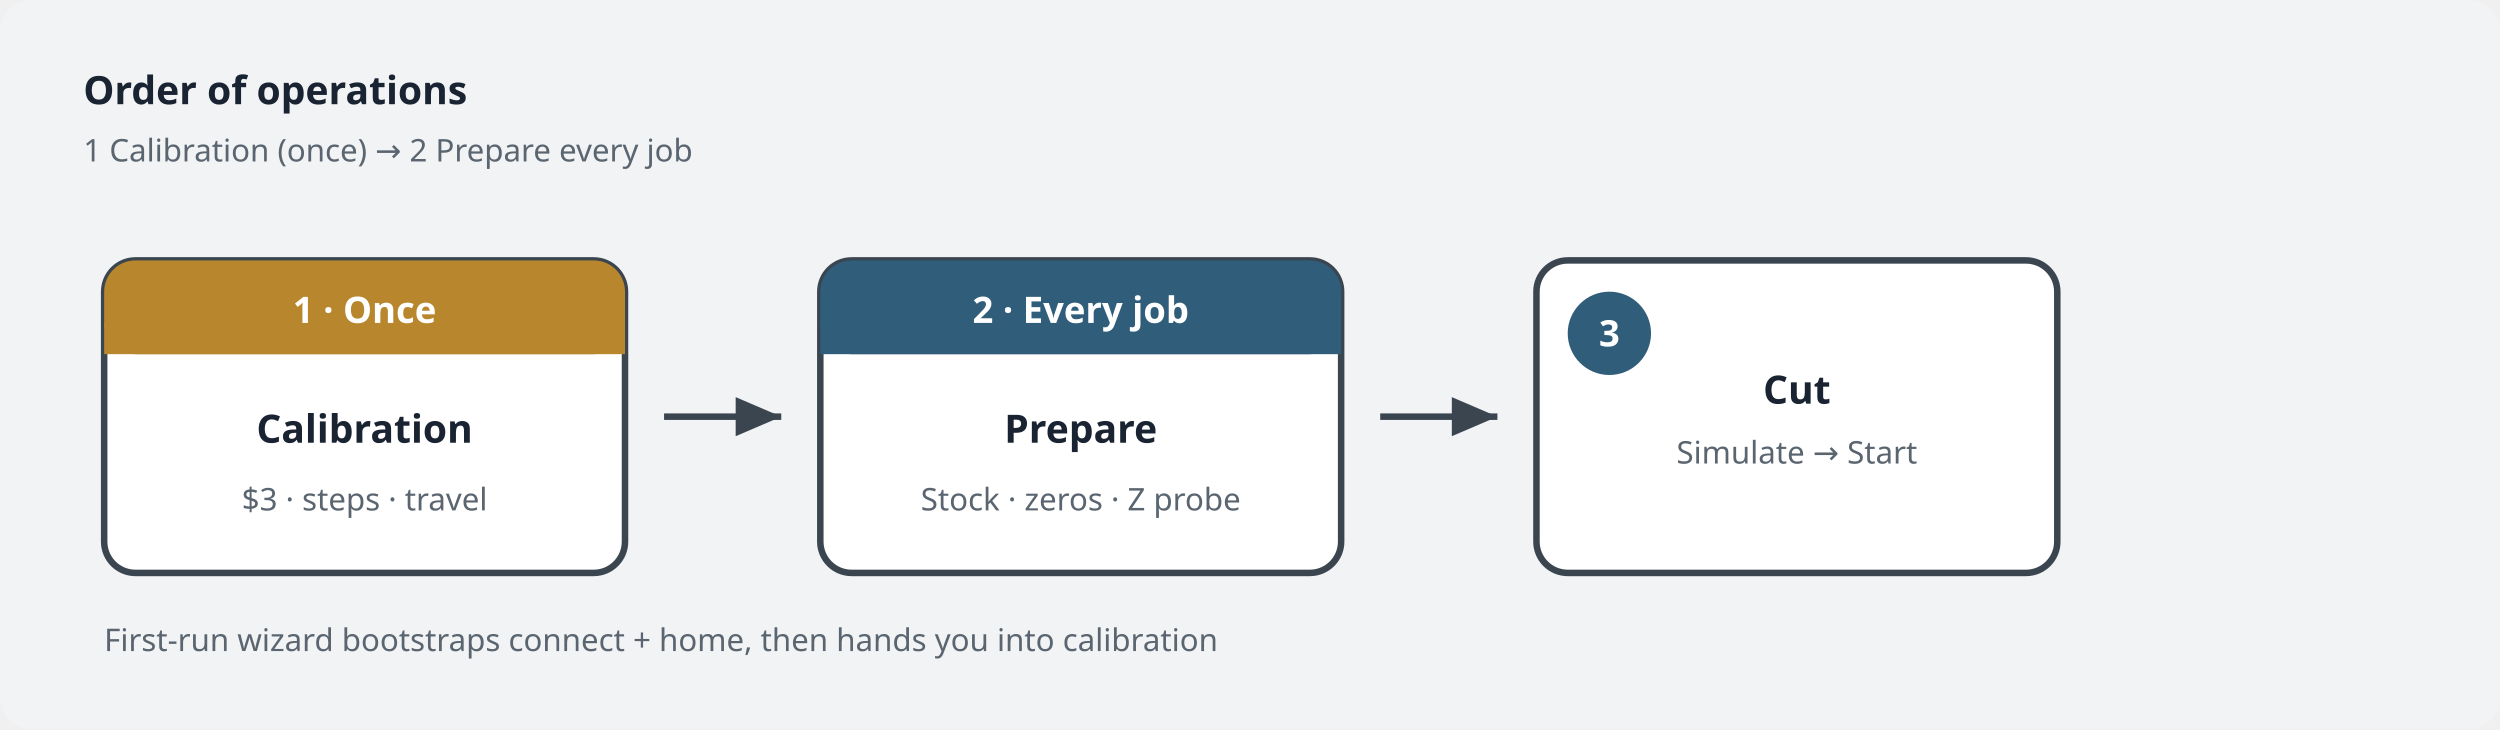
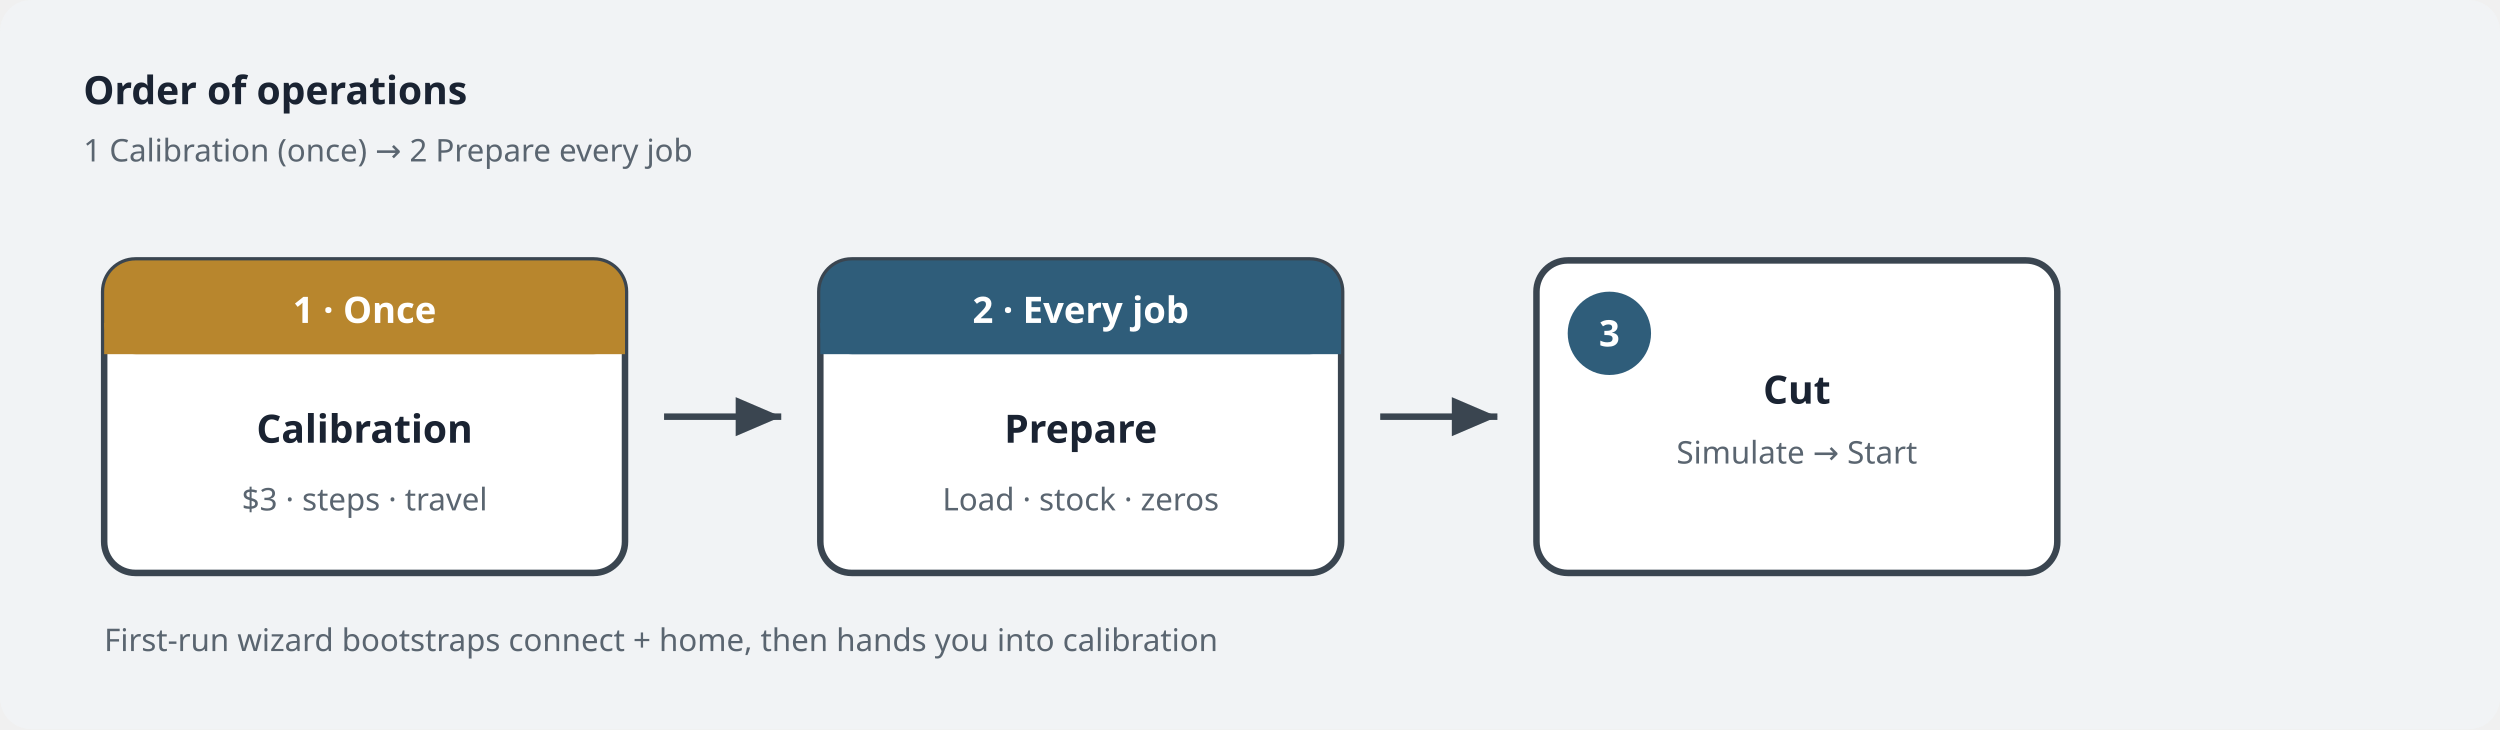
<svg xmlns="http://www.w3.org/2000/svg" viewBox="0 0 960 280" role="img" aria-labelledby="t d">
  <defs>
    <style>
      /* SharpCNC diagram type: UI stack on all text; avoid SVG Times default on .tiny/etc. */
      text, tspan { font-family: "Sora", system-ui, "Segoe UI", sans-serif; }
      .bg { fill: #f1f3f5; }
      .box { fill: #ffffff; stroke: #3a4550; stroke-width: 2.5; }
      .cal { fill: #b8862d; }
      .job { fill: #2f5d7a; }
      .lab { font-family: "Sora", system-ui, "Segoe UI", sans-serif; fill: #1a2332; font-size: 15px; font-weight: 700; }
      .tiny { font-size: 12px; fill: #5a6570; font-family: "Sora", system-ui, "Segoe UI", sans-serif; }
      .w { fill: #ffffff; font-family: "Sora", system-ui, "Segoe UI", sans-serif; font-weight: 700; font-size: 14px; }
      .arrow { stroke: #3a4550; stroke-width: 2.5; fill: none; marker-end: url(#a); }
    </style>
    <marker id="a" markerWidth="9" markerHeight="9" refX="7" refY="3" orient="auto">
      <path d="M0,0 L7,3 L0,6 Z" fill="#3a4550" />
    </marker>
  </defs>
  <rect class="bg" width="960" height="280" rx="12" />
  <text class="lab" x="32" y="40" font-size="20">Order of operations</text>
  <text class="tiny" x="32" y="62">1 Calibration (once) → 2 Prepare every job</text>
  <g transform="translate(40,100)">
    <rect class="box" width="200" height="120" rx="12" />
    <rect class="cal" width="200" height="36" rx="12" />
    <rect class="cal" y="24" width="200" height="12" />
    <text class="w" x="100" y="24" text-anchor="middle">1 · Once</text>
    <text class="lab" x="100" y="70" text-anchor="middle">Calibration</text>
    <text class="tiny" x="100" y="96" text-anchor="middle">$3 · steps · travel</text>
  </g>
  <path class="arrow" d="M255 160 H300" />
  <g transform="translate(315,100)">
    <rect class="box" width="200" height="120" rx="12" />
    <rect class="job" width="200" height="36" rx="12" />
    <rect class="job" y="24" width="200" height="12" />
    <text class="w" x="100" y="24" text-anchor="middle">2 · Every job</text>
    <text class="lab" x="100" y="70" text-anchor="middle">Prepare</text>
-     <text class="tiny" x="100" y="96" text-anchor="middle">Stock · zeros · Z probe</text>
+     <text class="tiny" x="100" y="96" text-anchor="middle">Load · stock · zeros</text>
  </g>
  <path class="arrow" d="M530 160 H575" />
  <g transform="translate(590,100)">
    <rect class="box" width="200" height="120" rx="12" />
    <circle class="job" cx="28" cy="28" r="16" />
    <text class="w" x="28" y="33" text-anchor="middle">3</text>
    <text class="lab" x="100" y="55" text-anchor="middle">Cut</text>
    <text class="tiny" x="100" y="78" text-anchor="middle">Simulate → Start</text>
  </g>
  <text class="tiny" x="40" y="250">First-run wizard bootstraps connect + home, then hands you into calibration</text>
</svg>
